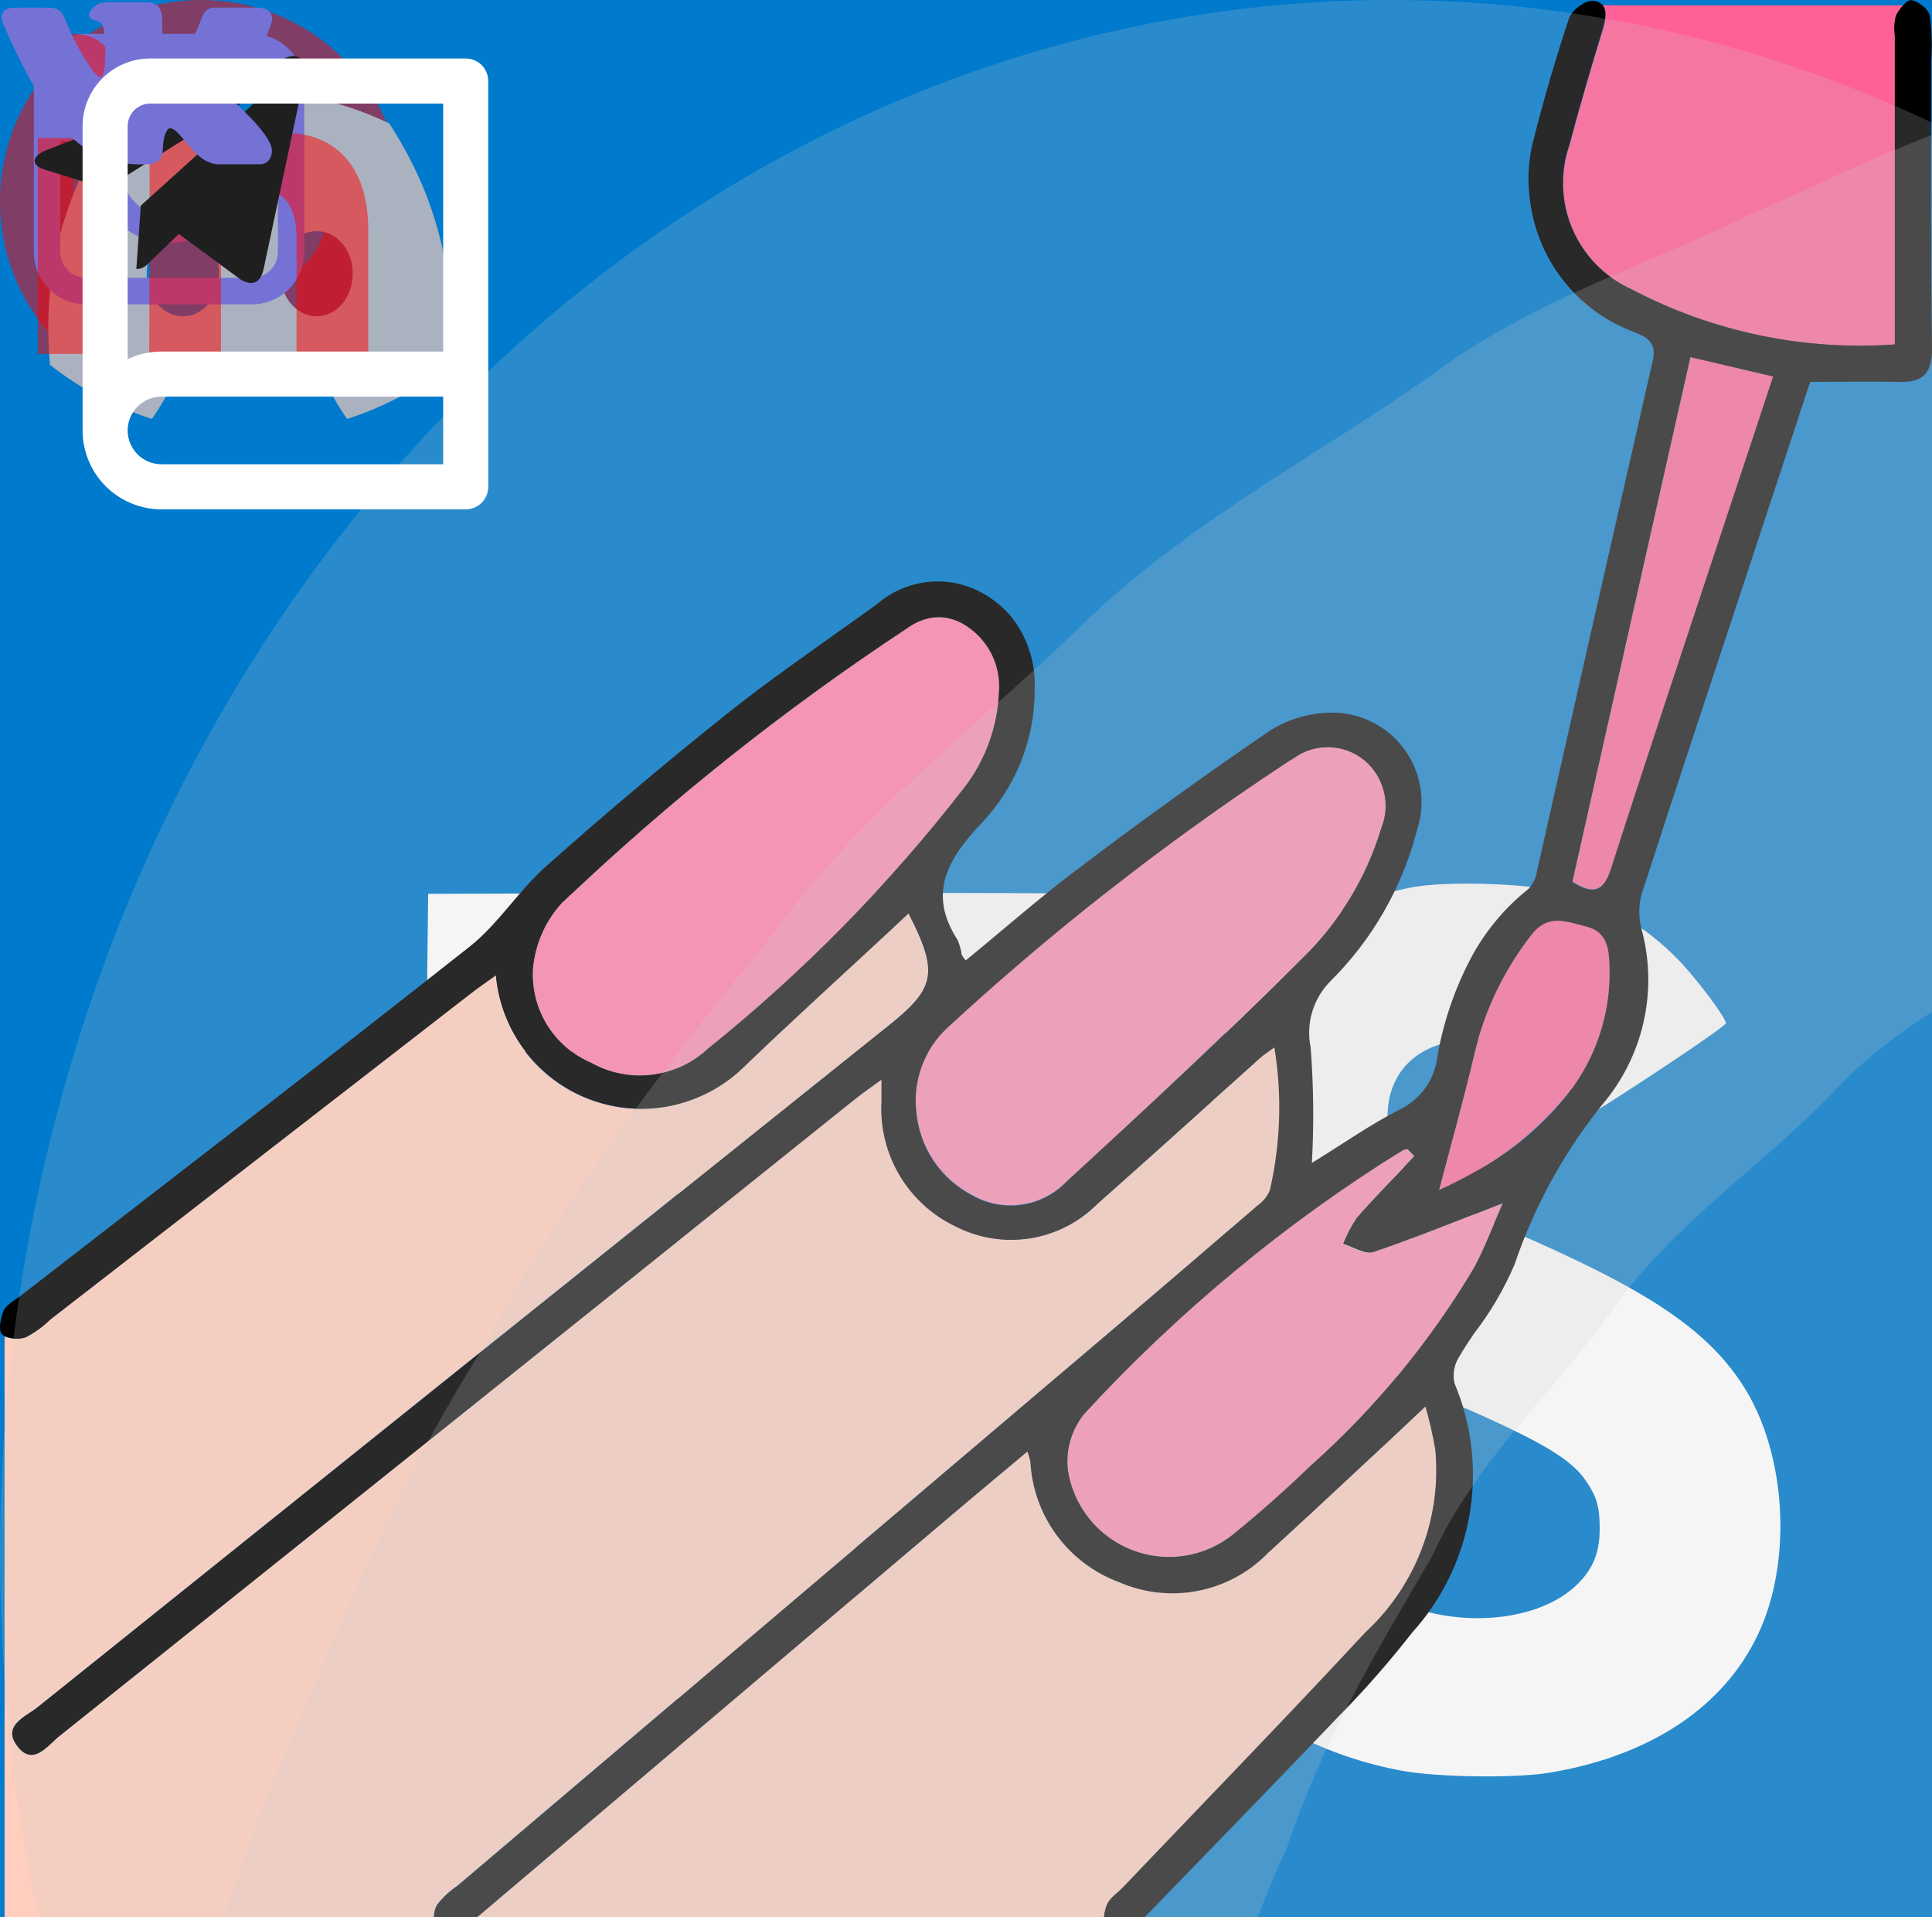
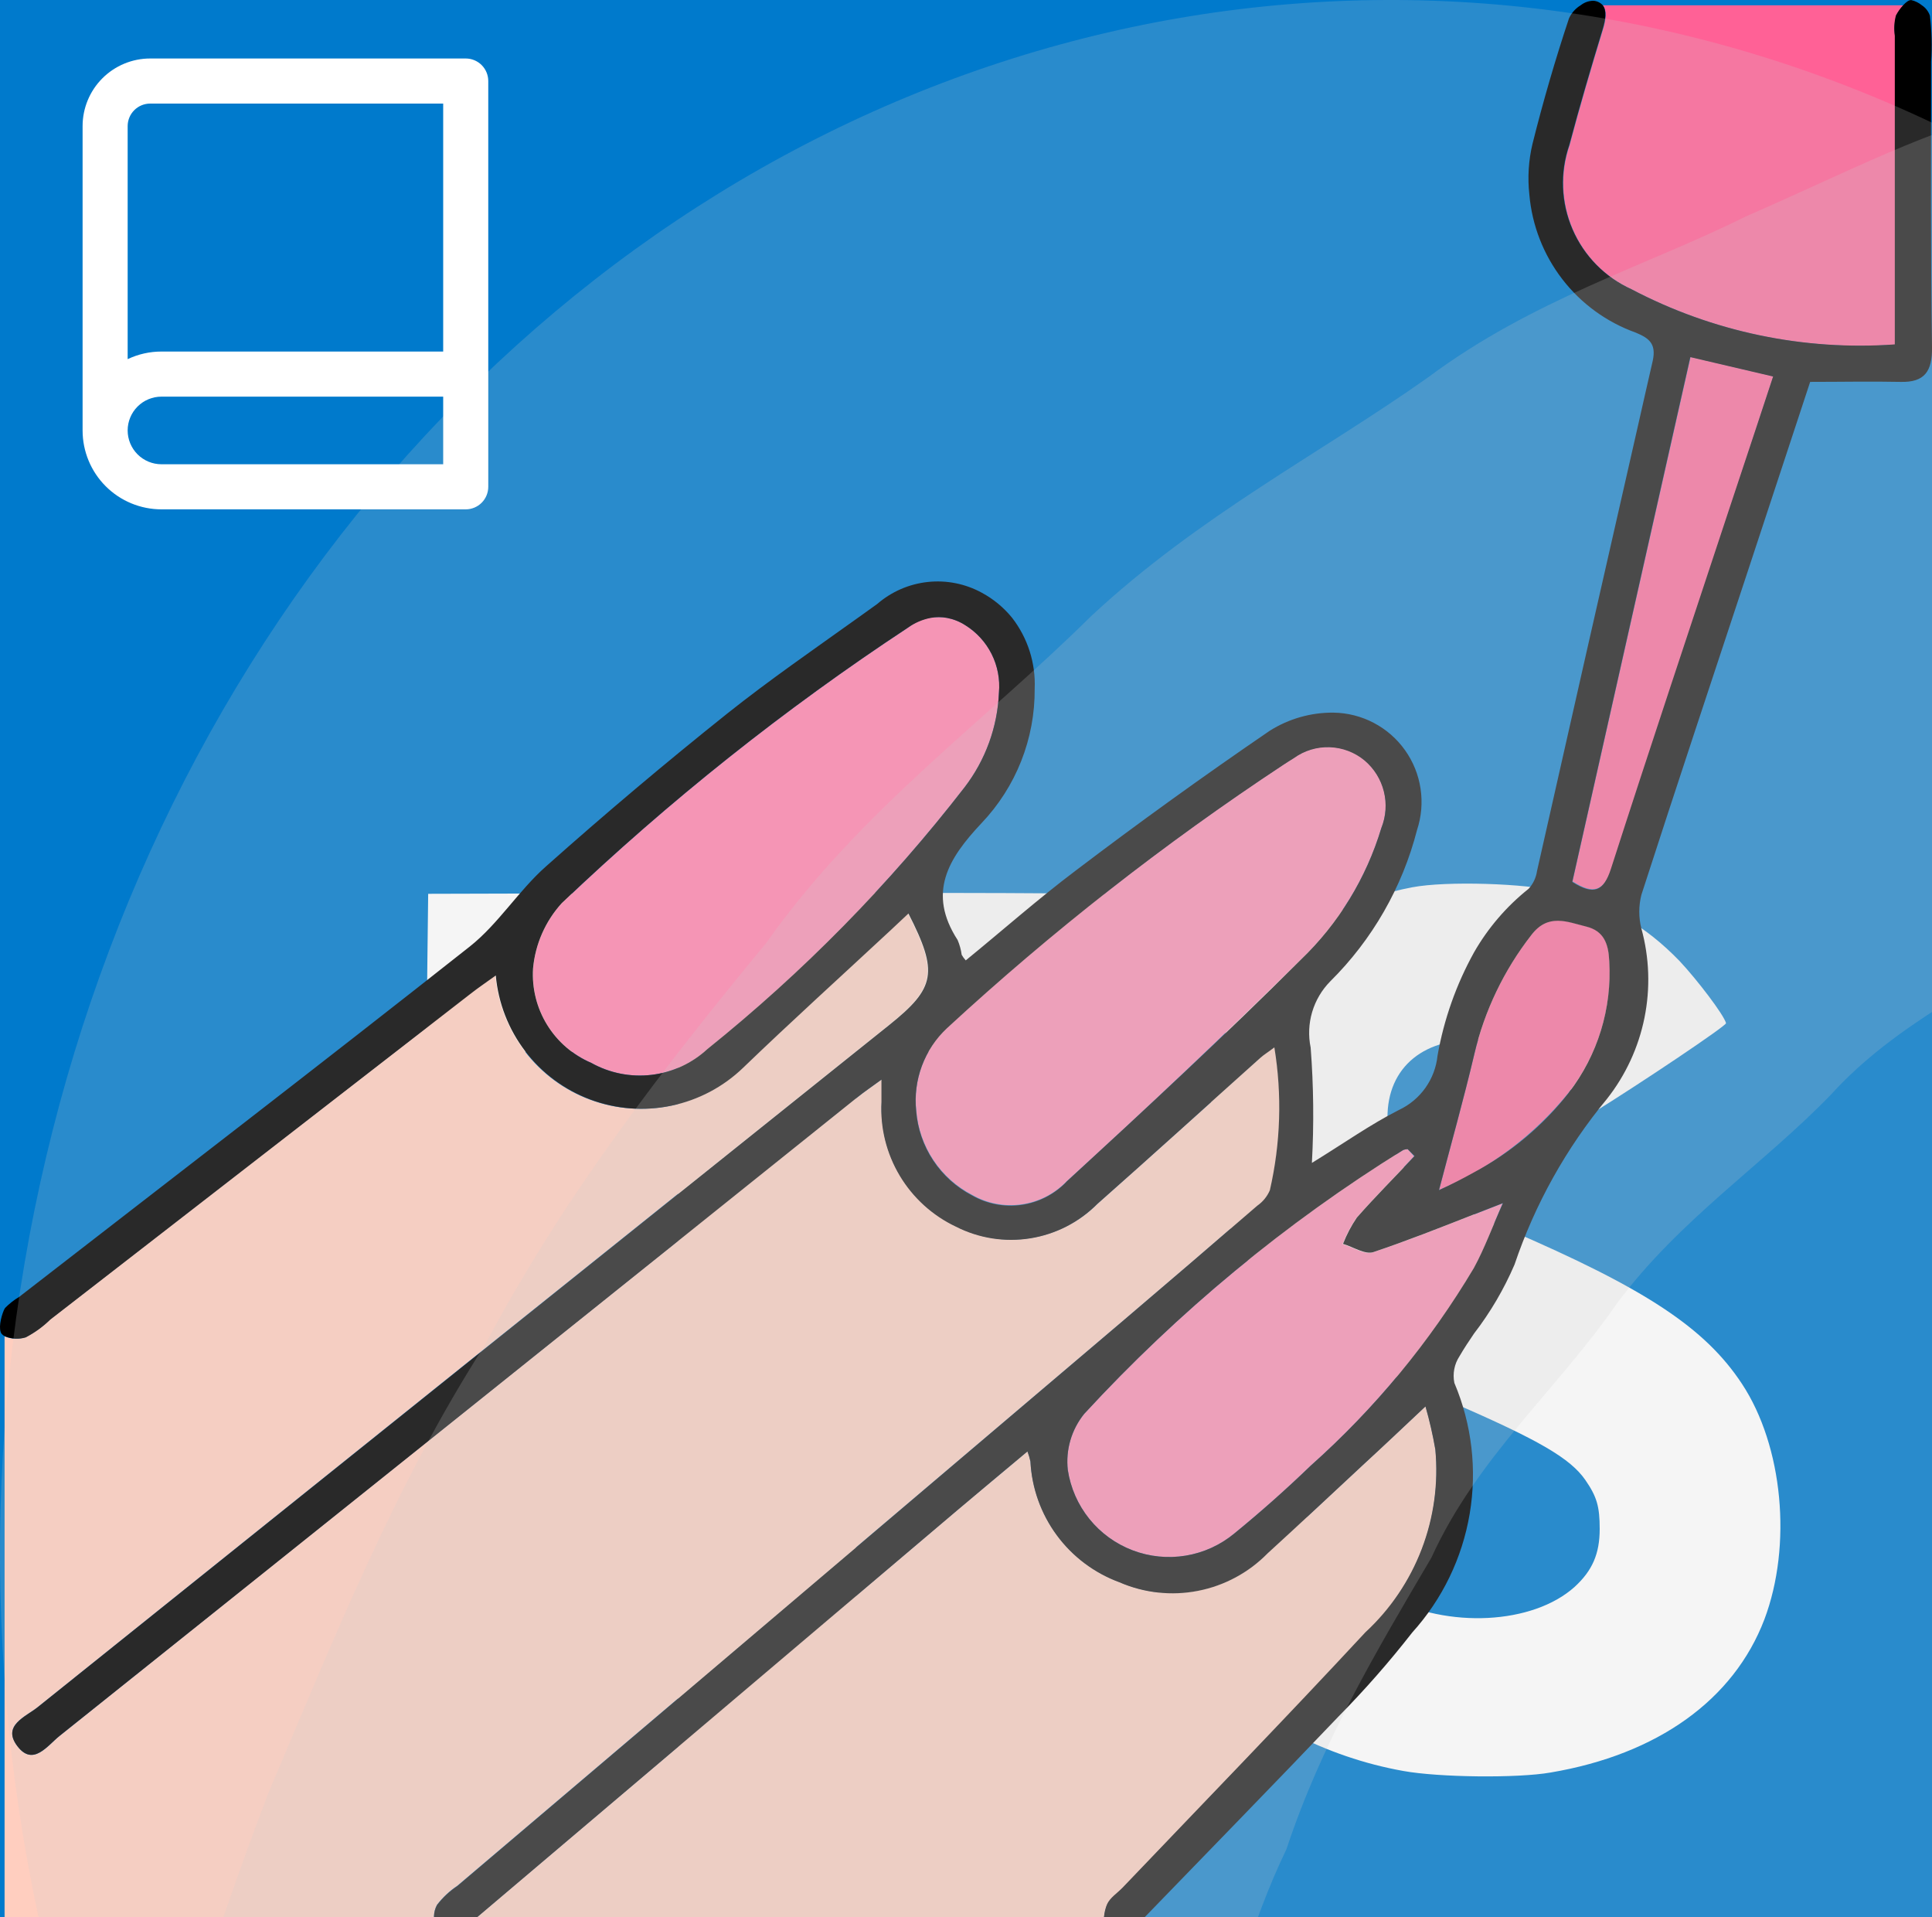
<svg xmlns="http://www.w3.org/2000/svg" width="120" height="119" viewBox="0 0 120 119" fill="none">
  <g id="css">
    <path d="M22.133 101.154L13.71 7.438H106.29L97.856 101.139L59.944 111.562L22.133 101.154Z" fill="#1572B6" />
    <path d="M60 103.597L90.638 95.174L97.845 15.102H60V103.597Z" fill="#33A9DC" />
    <path d="M60 49.054H75.338L76.395 37.284H60V25.79H89.062L88.785 28.872L85.939 60.549H60V49.054Z" fill="white" />
    <path d="M60.071 78.904L60.019 78.919L47.111 75.461L46.286 66.294H34.65L36.274 84.341L60.015 90.879L60.071 90.864V78.904Z" fill="#EBEBEB" />
    <path d="M74.351 60.062L72.956 75.453L60.03 78.912V90.871L83.79 84.341L83.966 82.4L85.98 60.062H74.351Z" fill="white" />
    <path d="M60.041 25.79V37.284H32.044L31.811 34.7L31.282 28.872L31.005 25.79H60.041ZM60 49.054V60.549H47.254L47.021 57.964L46.496 52.137L46.219 49.054H60Z" fill="#EBEBEB" />
  </g>
  <g id="git">
    <g clip-path="url(#clip0_2_5868)">
      <path d="M103.02 47.822L57.176 1.98C54.537 -0.66 50.255 -0.66 47.613 1.98L38.094 11.5L50.17 23.576C52.976 22.628 56.194 23.264 58.431 25.501C60.679 27.753 61.311 30.998 60.339 33.813L71.978 45.452C74.793 44.482 78.042 45.109 80.291 47.362C83.434 50.504 83.434 55.596 80.291 58.74C77.147 61.884 72.055 61.884 68.909 58.74C66.545 56.373 65.961 52.901 67.158 49.989L56.305 39.135L56.303 67.697C57.09 68.086 57.809 68.6 58.431 69.219C61.574 72.361 61.574 77.453 58.431 80.6C55.287 83.742 50.193 83.742 47.053 80.6C43.91 77.453 43.91 72.361 47.053 69.219C47.807 68.466 48.702 67.869 49.687 67.463V38.635C48.7 38.232 47.805 37.635 47.053 36.879C44.672 34.501 44.1 31.007 45.32 28.083L33.415 16.177L1.981 47.61C-0.66 50.252 -0.66 54.535 1.981 57.175L47.826 103.018C50.465 105.658 54.746 105.658 57.389 103.018L103.019 57.388C105.66 54.747 105.66 50.462 103.019 47.822" fill="#DE4C36" />
    </g>
    <defs>
      <clipPath id="clip0_2_5868">
        <rect width="105" height="105" fill="white" />
      </clipPath>
    </defs>
  </g>
  <g id="html">
    <path d="M22.133 102.004L13.706 7.5H106.294L97.856 101.989L59.944 112.5L22.133 102.004Z" fill="#E44F26" />
    <path d="M60 104.468L90.638 95.974L97.845 15.229H60V104.468Z" fill="#F1662A" />
    <path d="M60 50.276H44.663L43.605 38.407H60V26.816H30.938L31.215 29.929L34.061 61.867H60V50.276ZM60 80.377L59.947 80.392L47.04 76.909L46.215 67.665H34.579L36.203 85.86L59.947 92.453L60 92.438V80.377Z" fill="#EBEBEB" />
    <path d="M59.959 50.276V61.867H74.231L72.889 76.901L59.959 80.389V92.449L83.722 85.86L83.895 83.903L86.618 53.389L86.903 50.276H59.959ZM59.959 26.816V38.407H87.956L88.189 35.805L88.718 29.929L88.995 26.816H59.959Z" fill="white" />
  </g>
  <g id="js">
    <path d="M7.5 7.5H112.5V112.5H7.5V7.5Z" fill="#F5DE19" />
    <path d="M78.034 89.531C78.928 91.349 80.318 92.876 82.043 93.938C83.768 94.999 85.758 95.552 87.784 95.531C91.871 95.531 94.485 93.487 94.485 90.656C94.485 87.281 91.8 86.074 87.3 84.105L84.832 83.047C77.707 80.014 72.983 76.215 72.983 68.183C72.983 60.784 78.608 55.148 87.431 55.148C90.288 54.941 93.142 55.581 95.637 56.986C98.132 58.391 100.159 60.499 101.464 63.049L93.75 67.98C93.248 66.716 92.373 65.635 91.242 64.879C90.111 64.124 88.776 63.73 87.416 63.75C86.823 63.691 86.224 63.755 85.657 63.94C85.09 64.125 84.567 64.427 84.123 64.824C83.679 65.222 83.323 65.709 83.077 66.252C82.831 66.795 82.701 67.384 82.695 67.98C82.695 70.939 84.529 72.139 88.763 73.98L91.23 75.037C99.615 78.634 104.355 82.297 104.355 90.536C104.355 99.42 97.376 104.287 88.005 104.287C84.354 104.52 80.713 103.691 77.522 101.901C74.332 100.11 71.727 97.434 70.024 94.196L78.034 89.531ZM43.178 90.386C44.726 93.135 46.136 95.46 49.526 95.46C52.766 95.46 54.814 94.192 54.814 89.261V55.71H64.68V89.392C64.68 99.608 58.68 104.257 49.946 104.257C46.859 104.426 43.793 103.657 41.151 102.051C38.51 100.444 36.416 98.076 35.145 95.257L43.178 90.386Z" fill="black" />
  </g>
  <g id="react">
    <g clip-path="url(#clip0_2_5870)">
      <path d="M92.906 32.703C91.703 32.289 90.49 31.905 89.269 31.552C89.474 30.711 89.663 29.879 89.831 29.062C92.584 15.648 90.784 4.842 84.636 1.284C78.742 -2.127 69.102 1.43 59.366 9.933C58.406 10.773 57.468 11.637 56.552 12.524C55.939 11.934 55.315 11.356 54.68 10.789C44.477 1.696 34.249 -2.136 28.108 1.432C22.219 4.854 20.475 15.013 22.954 27.725C23.2 28.985 23.479 30.237 23.789 31.482C22.341 31.895 20.944 32.334 19.607 32.802C7.644 36.988 0.005 43.548 0.005 50.353C0.005 57.381 8.206 64.43 20.666 68.704C21.676 69.049 22.695 69.369 23.721 69.663C23.388 71.004 23.092 72.354 22.834 73.711C20.471 86.204 22.316 96.122 28.189 99.522C34.255 103.033 44.437 99.425 54.351 90.727C55.154 90.02 55.941 89.293 56.708 88.546C57.7 89.507 58.719 90.439 59.763 91.343C69.366 99.636 78.85 102.985 84.718 99.576C90.778 96.055 92.748 85.4 90.191 72.436C89.989 71.42 89.763 70.409 89.513 69.405C90.228 69.192 90.93 68.973 91.614 68.746C104.567 64.439 112.995 57.475 112.995 50.353C112.995 43.523 105.109 36.919 92.906 32.703ZM90.096 64.147C89.478 64.353 88.844 64.551 88.198 64.743C86.768 60.2 84.839 55.368 82.477 50.376C84.731 45.504 86.586 40.734 87.976 36.22C89.132 36.556 90.253 36.91 91.335 37.283C101.791 40.896 108.169 46.237 108.169 50.353C108.169 54.737 101.281 60.428 90.096 64.147ZM85.456 73.376C86.587 79.109 86.748 84.292 85.999 88.344C85.326 91.984 83.973 94.412 82.299 95.384C78.739 97.453 71.124 94.764 62.911 87.671C61.94 86.831 60.993 85.963 60.07 85.07C63.254 81.576 66.436 77.513 69.541 73.001C75.004 72.514 80.164 71.719 84.844 70.633C85.069 71.543 85.273 72.457 85.456 73.376ZM38.526 95.026C35.047 96.259 32.276 96.295 30.601 95.325C27.037 93.263 25.555 85.298 27.576 74.615C27.817 73.353 28.092 72.097 28.401 70.85C33.029 71.878 38.152 72.617 43.627 73.062C46.754 77.478 50.028 81.536 53.327 85.089C52.626 85.77 51.908 86.434 51.175 87.079C46.79 90.925 42.397 93.654 38.526 95.026ZM22.228 64.12C16.718 62.23 12.168 59.774 9.049 57.093C6.247 54.685 4.832 52.293 4.832 50.353C4.832 46.224 10.966 40.956 21.196 37.377C22.438 36.943 23.737 36.533 25.086 36.148C26.5 40.764 28.354 45.59 30.593 50.471C28.325 55.423 26.444 60.327 25.016 64.997C24.08 64.728 23.15 64.436 22.228 64.12ZM27.691 26.795C25.568 15.903 26.978 7.687 30.527 5.625C34.307 3.429 42.665 6.56 51.475 14.412C52.05 14.925 52.615 15.448 53.171 15.982C49.888 19.52 46.644 23.548 43.545 27.937C38.231 28.431 33.145 29.225 28.468 30.289C28.18 29.131 27.921 27.966 27.691 26.795V26.795ZM76.43 38.874C75.326 36.959 74.18 35.068 72.994 33.203C76.599 33.66 80.053 34.267 83.297 35.01C82.323 38.143 81.109 41.418 79.681 44.775C78.636 42.787 77.553 40.819 76.43 38.874ZM56.554 19.444C58.781 21.865 61.01 24.568 63.204 27.5C58.755 27.29 54.298 27.289 49.849 27.498C52.044 24.592 54.293 21.893 56.554 19.444ZM36.551 38.907C35.443 40.837 34.379 42.792 33.361 44.771C31.956 41.425 30.753 38.136 29.771 34.958C32.995 34.235 36.433 33.643 40.015 33.194C38.816 35.071 37.661 36.975 36.551 38.907V38.907ZM40.118 67.857C36.417 67.442 32.927 66.881 29.704 66.177C30.702 62.943 31.931 59.583 33.367 56.165C34.389 58.146 35.457 60.103 36.57 62.033C37.715 64.018 38.901 65.962 40.118 67.857ZM56.688 81.603C54.4 79.126 52.118 76.385 49.889 73.437C52.053 73.522 54.258 73.566 56.5 73.566C58.803 73.566 61.08 73.514 63.321 73.414C61.12 76.415 58.899 79.159 56.688 81.603ZM79.726 55.991C81.237 59.446 82.51 62.788 83.52 65.967C80.244 66.717 76.707 67.321 72.98 67.77C74.175 65.87 75.331 63.946 76.449 62C77.586 60.022 78.678 58.018 79.726 55.991ZM72.268 59.579C70.556 62.563 68.749 65.491 66.847 68.357C63.404 68.602 59.953 68.724 56.5 68.722C52.984 68.722 49.563 68.612 46.27 68.397C44.319 65.538 42.477 62.605 40.747 59.606H40.748C39.026 56.623 37.418 53.575 35.926 50.469C37.414 47.362 39.017 44.312 40.733 41.327L40.733 41.327C42.448 38.341 44.275 35.421 46.211 32.573C49.572 32.318 53.017 32.185 56.5 32.185H56.5C59.998 32.185 63.449 32.32 66.808 32.577C68.724 35.419 70.54 38.33 72.252 41.301C73.974 44.28 75.598 47.315 77.123 50.4C75.614 53.517 73.994 56.578 72.268 59.579ZM82.225 5.481C86.009 7.671 87.48 16.503 85.103 28.084C84.951 28.823 84.781 29.576 84.596 30.339C79.907 29.253 74.817 28.445 69.487 27.943C66.383 23.506 63.166 19.472 59.936 15.979C60.782 15.161 61.649 14.363 62.535 13.587C70.877 6.301 78.673 3.425 82.225 5.481ZM56.5 40.226C62.072 40.226 66.59 44.76 66.59 50.353C66.59 55.946 62.072 60.48 56.5 60.48C50.928 60.48 46.41 55.946 46.41 50.353C46.41 44.76 50.928 40.226 56.5 40.226Z" fill="#00D8FF" />
    </g>
    <defs>
      <clipPath id="clip0_2_5870">
        <rect width="113" height="101" fill="white" />
      </clipPath>
    </defs>
  </g>
  <g id="redux">
    <path d="M72.697 69.563C76.569 69.162 79.506 65.824 79.373 61.818C79.239 57.813 75.901 54.609 71.896 54.609H71.629C67.49 54.742 64.286 58.214 64.419 62.352C64.553 64.355 65.354 66.091 66.555 67.293C62.016 76.239 55.073 82.781 44.659 88.255C37.583 91.993 30.24 93.329 22.897 92.394C16.889 91.593 12.216 88.923 9.278 84.516C5.006 77.974 4.606 70.897 8.211 63.821C10.748 58.748 14.752 55.009 17.289 53.14C16.755 51.404 15.954 48.467 15.554 46.331C-3.806 60.35 -1.803 79.309 4.072 88.255C8.477 94.931 17.423 99.07 27.303 99.07C29.973 99.07 32.643 98.803 35.313 98.136C52.403 94.797 65.354 84.65 72.697 69.563ZM96.195 53.007C86.048 41.123 71.095 34.581 54.005 34.581H51.869C50.668 32.178 48.131 30.575 45.327 30.575H45.06C40.921 30.709 37.717 34.18 37.85 38.32C37.984 42.325 41.322 45.529 45.327 45.529H45.594C48.531 45.396 51.068 43.527 52.136 40.99H54.539C64.686 40.99 74.299 43.927 82.978 49.668C89.653 54.075 94.46 59.816 97.13 66.759C99.4 72.366 99.266 77.841 96.863 82.514C93.125 89.59 86.85 93.462 78.572 93.462C73.231 93.462 68.158 91.86 65.487 90.658C64.019 91.993 61.348 94.129 59.479 95.465C65.221 98.135 71.095 99.604 76.703 99.604C89.52 99.604 98.999 92.528 102.604 85.451C106.476 77.707 106.209 64.355 96.195 53.007ZM28.371 71.832C28.505 75.838 31.842 79.042 35.847 79.042H36.115C40.254 78.909 43.458 75.437 43.324 71.298C43.191 67.292 39.853 64.088 35.847 64.088H35.581C35.313 64.088 34.913 64.088 34.646 64.221C29.172 55.142 26.902 45.262 27.704 34.581C28.237 26.57 30.908 19.627 35.581 13.885C39.453 8.945 46.929 6.542 52.003 6.409C66.155 6.141 72.163 23.766 72.564 30.842C74.299 31.243 77.237 32.178 79.239 32.845C77.637 11.216 64.286 0 51.469 0C39.452 0 28.371 8.679 23.965 21.496C17.823 38.587 21.829 55.009 29.305 67.96C28.638 68.895 28.237 70.364 28.371 71.832V71.832Z" fill="#764ABC" />
  </g>
  <g id="typescript">
    <path d="M0 60V120H60H120V60V0H60H0V60Z" fill="#007ACC" />
    <path d="M26.537 60.398L26.499 65.312H34.309H42.118L42.118 87.503V109.693H47.642H53.166V87.503L53.166 65.312H60.975H68.785V60.493C68.785 57.826 68.728 55.598 68.652 55.541C68.595 55.465 59.09 55.426 47.566 55.446L26.595 55.503L26.537 60.398Z" fill="white" />
    <path d="M96.826 55.364C99.874 56.126 102.198 57.478 104.331 59.687C105.436 60.868 107.074 63.021 107.207 63.535C107.245 63.687 102.026 67.192 98.864 69.154C98.75 69.23 98.293 68.735 97.779 67.973C96.236 65.725 94.617 64.754 92.141 64.583C88.502 64.335 86.16 66.24 86.179 69.421C86.179 70.354 86.312 70.906 86.693 71.668C87.493 73.326 88.979 74.316 93.645 76.335C102.236 80.03 105.912 82.468 108.198 85.935C110.75 89.802 111.322 95.973 109.588 100.564C107.683 105.554 102.96 108.945 96.312 110.068C94.255 110.43 89.379 110.373 87.169 109.973C82.35 109.116 77.779 106.735 74.96 103.611C73.855 102.392 71.703 99.211 71.836 98.983C71.893 98.906 72.388 98.602 72.941 98.278C73.474 97.973 75.493 96.811 77.398 95.707L80.845 93.707L81.569 94.773C82.579 96.316 84.788 98.43 86.122 99.135C89.95 101.154 95.207 100.868 97.798 98.545C98.903 97.535 99.36 96.487 99.36 94.945C99.36 93.554 99.188 92.945 98.464 91.897C97.531 90.564 95.626 89.44 90.217 87.097C84.026 84.43 81.36 82.773 78.922 80.145C77.512 78.621 76.179 76.183 75.626 74.145C75.169 72.449 75.055 68.202 75.417 66.487C76.693 60.507 81.207 56.335 87.722 55.097C89.836 54.697 94.75 54.849 96.826 55.364Z" fill="white" />
  </g>
  <g id="styled-comp">
    <g clip-path="url(#clip0_1_3263)">
      <path d="M68.767 118.279C68.947 117.872 69.401 117.589 69.731 117.246C74.766 111.967 79.844 106.735 84.811 101.391C86.365 99.956 87.566 98.18 88.32 96.204C89.074 94.227 89.36 92.103 89.156 89.997C89 89.095 88.796 88.203 88.543 87.323C87.189 88.608 85.929 89.778 84.661 90.957C82.69 92.791 80.727 94.633 78.739 96.446C77.566 97.641 76.059 98.453 74.415 98.774C72.772 99.094 71.07 98.909 69.534 98.242C67.98 97.671 66.627 96.655 65.644 95.322C64.661 93.989 64.092 92.397 64.006 90.743C63.96 90.53 63.899 90.321 63.822 90.117C62.309 91.402 60.861 92.585 59.425 93.802L29.587 119.085C29.382 119.261 29.159 119.479 28.966 119.65H68.746L68.686 119.612C68.472 119.462 68.583 118.673 68.767 118.279Z" fill="#FFCEBF" />
      <path d="M27.144 118.279C27.497 117.818 27.924 117.418 28.408 117.096L69.7 82.064C72.517 79.673 75.321 77.269 78.112 74.852C78.457 74.612 78.727 74.279 78.892 73.892C79.559 70.983 79.654 67.972 79.17 65.026C78.742 65.326 78.51 65.455 78.313 65.665C74.932 68.69 71.568 71.741 68.17 74.749C67.044 75.882 65.588 76.629 64.012 76.882C62.435 77.136 60.818 76.883 59.394 76.159C57.941 75.473 56.726 74.371 55.901 72.992C55.077 71.613 54.682 70.02 54.766 68.416V67.028C54.145 67.482 53.691 67.786 53.266 68.129C36.74 81.362 20.216 94.584 3.695 107.797C2.949 108.393 2.058 109.721 1.081 108.431C0.104 107.141 1.591 106.61 2.341 106.01C19.953 91.877 37.574 77.758 55.203 63.651C58.074 61.35 58.263 60.385 56.394 56.73L55.28 57.776C52.225 60.617 49.135 63.419 46.127 66.308C44.893 67.498 43.348 68.315 41.669 68.664C39.991 69.013 38.248 68.881 36.641 68.282C35.035 67.683 33.631 66.641 32.591 65.278C31.551 63.915 30.918 62.286 30.765 60.578C30.195 61.007 29.702 61.32 29.235 61.684L3.095 81.944C2.644 82.386 2.13 82.759 1.569 83.05C1.146 83.178 0.692 83.155 0.284 82.986V119.671H27.092C26.992 119.451 26.945 119.21 26.954 118.969C26.963 118.727 27.028 118.491 27.144 118.279Z" fill="#FFCEBF" />
      <path d="M99.565 1.821C98.837 4.208 98.13 6.599 97.491 9.012C96.902 10.716 96.97 12.58 97.684 14.237C98.397 15.894 99.704 17.225 101.348 17.968C106.376 20.611 112.043 21.798 117.709 21.396V2.228C117.646 1.808 117.669 1.379 117.777 0.968C117.897 0.736 118.049 0.521 118.227 0.33H99.548C99.835 0.664 99.737 1.251 99.565 1.821Z" fill="#FF6196" />
      <path d="M62.051 42.998C61.962 45.137 61.214 47.197 59.908 48.894C55.242 54.918 49.883 60.372 43.942 65.144C42.984 66.03 41.769 66.591 40.473 66.745C39.177 66.899 37.865 66.638 36.725 66.001C35.592 65.516 34.636 64.692 33.989 63.643C33.342 62.593 33.036 61.369 33.113 60.138C33.25 58.627 33.878 57.202 34.9 56.08C41.544 49.745 48.742 44.019 56.407 38.969C56.91 38.576 57.523 38.35 58.16 38.324C58.798 38.298 59.427 38.472 59.96 38.824C60.66 39.258 61.226 39.879 61.595 40.615C61.964 41.352 62.122 42.177 62.051 42.998Z" fill="#FF87AF" />
      <path d="M56.913 68.97C56.813 68.023 56.935 67.065 57.268 66.173C57.601 65.281 58.137 64.478 58.833 63.828C65.337 57.828 72.316 52.364 79.701 47.488C79.924 47.347 80.13 47.205 80.374 47.06C81.019 46.594 81.801 46.356 82.596 46.383C83.391 46.41 84.155 46.701 84.766 47.21C85.359 47.711 85.777 48.386 85.963 49.14C86.15 49.893 86.094 50.685 85.804 51.405C84.869 54.517 83.145 57.334 80.798 59.581C76.033 64.276 71.175 68.876 66.229 73.379C65.484 74.146 64.505 74.642 63.447 74.791C62.389 74.94 61.311 74.733 60.384 74.202C59.409 73.696 58.579 72.95 57.972 72.035C57.365 71.119 57 70.065 56.913 68.97Z" fill="#FF87AF" />
      <path d="M87.834 71.802C86.635 73.087 85.4 74.313 84.248 75.628C83.901 76.137 83.614 76.683 83.391 77.257C84.025 77.445 84.766 77.942 85.28 77.766C87.899 76.888 90.453 75.834 93.328 74.724C92.702 76.164 92.231 77.492 91.567 78.709C88.831 83.308 85.404 87.459 81.407 91.016C79.887 92.482 78.308 93.883 76.671 95.22C75.805 95.939 74.762 96.416 73.651 96.6C72.54 96.784 71.399 96.67 70.347 96.269C69.294 95.868 68.367 95.195 67.659 94.318C66.953 93.441 66.491 92.392 66.323 91.278C66.254 90.659 66.309 90.032 66.484 89.434C66.659 88.836 66.951 88.278 67.343 87.794C73.174 81.461 79.838 75.95 87.153 71.412C87.242 71.377 87.336 71.358 87.432 71.356L87.834 71.802Z" fill="#FF87AF" />
      <path d="M97.672 54.733L105.004 22.166L110.147 23.37L107.494 31.43C105.017 38.93 102.51 46.429 100.093 53.936C99.622 55.325 99.005 55.582 97.672 54.733Z" fill="#FF6196" />
      <path d="M89.386 73.888C90.162 70.927 90.933 68.189 91.584 65.421C92.219 62.736 93.426 60.221 95.124 58.046C96.165 56.679 97.335 57.223 98.531 57.519C99.636 57.789 99.915 58.599 99.962 59.662C100.136 62.6 99.241 65.503 97.442 67.834C95.3 70.489 92.532 72.57 89.386 73.888Z" fill="#FF6196" />
      <path d="M119.944 3.839C120.008 2.885 119.983 1.927 119.871 0.977C119.783 0.712 119.607 0.484 119.374 0.33C119.184 0.175 118.961 0.065 118.723 0.008C118.585 -0.017 118.393 0.124 118.208 0.325C118.03 0.517 117.878 0.732 117.758 0.964C117.65 1.375 117.627 1.804 117.69 2.224V21.387C112.023 21.79 106.357 20.602 101.329 17.959C99.685 17.216 98.378 15.886 97.665 14.229C96.951 12.572 96.882 10.708 97.472 9.003C98.111 6.59 98.818 4.199 99.546 1.812C99.718 1.243 99.816 0.655 99.546 0.321C99.396 0.158 99.189 0.06 98.968 0.047C98.685 0.05 98.41 0.146 98.188 0.321C97.867 0.513 97.612 0.797 97.455 1.135C96.598 3.707 95.844 6.303 95.188 8.926C94.941 9.959 94.874 11.028 94.991 12.084C95.157 13.995 95.868 15.819 97.039 17.338C98.21 18.857 99.793 20.008 101.599 20.654C102.409 20.993 102.884 21.327 102.657 22.394C102.344 23.748 102.04 25.103 101.732 26.461C99.632 35.666 97.544 44.874 95.467 54.088C95.408 54.498 95.228 54.882 94.948 55.189C93.579 56.277 92.429 57.615 91.559 59.131C90.449 61.133 89.682 63.305 89.287 65.559C89.212 66.278 88.952 66.966 88.533 67.555C88.114 68.144 87.55 68.615 86.896 68.923C85.109 69.827 83.468 70.997 81.484 72.214C81.616 69.828 81.591 67.436 81.407 65.053C81.256 64.321 81.288 63.562 81.5 62.844C81.713 62.127 82.099 61.472 82.624 60.94C85.237 58.351 87.1 55.102 88.015 51.538C88.288 50.712 88.363 49.833 88.233 48.973C88.104 48.113 87.774 47.295 87.27 46.586C86.766 45.876 86.102 45.296 85.332 44.891C84.563 44.485 83.708 44.267 82.838 44.253C81.43 44.237 80.047 44.63 78.857 45.384C74.768 48.177 70.75 51.072 66.807 54.066C64.463 55.832 62.256 57.786 59.985 59.637C59.887 59.532 59.803 59.415 59.732 59.29C59.689 58.974 59.604 58.666 59.48 58.373C57.581 55.442 58.897 53.312 60.958 51.122C63.105 48.871 64.292 45.873 64.266 42.762C64.333 41.177 63.836 39.619 62.865 38.365C62.347 37.729 61.71 37.2 60.988 36.81C59.963 36.249 58.791 36.014 57.629 36.139C56.467 36.263 55.371 36.739 54.487 37.504L53.292 38.361C50.562 40.315 47.798 42.218 45.171 44.309C41.336 47.37 37.584 50.534 33.918 53.796C32.204 55.309 30.953 57.374 29.175 58.78C19.901 66.103 10.53 73.294 1.192 80.532C0.871 80.723 0.576 80.955 0.314 81.222C0.287 81.261 0.264 81.302 0.245 81.346C0.048 81.804 -0.119 82.563 0.112 82.841C0.169 82.902 0.238 82.95 0.314 82.983C0.722 83.152 1.176 83.175 1.599 83.047C2.16 82.756 2.674 82.384 3.125 81.942L29.265 61.681C29.732 61.317 30.224 60.987 30.794 60.575C30.948 62.283 31.581 63.913 32.621 65.276C33.66 66.639 35.065 67.68 36.671 68.279C38.277 68.878 40.02 69.011 41.699 68.661C43.377 68.312 44.923 67.495 46.157 66.305C49.157 63.417 52.255 60.614 55.31 57.773L56.424 56.727C58.293 60.383 58.104 61.347 55.233 63.648C37.589 77.766 19.959 91.888 2.341 106.012C1.591 106.611 0.108 107.156 1.081 108.433C2.054 109.71 2.949 108.394 3.695 107.798C20.224 94.597 36.742 81.379 53.249 68.143C53.677 67.8 54.127 67.496 54.749 67.042V68.43C54.665 70.034 55.06 71.627 55.884 73.006C56.708 74.385 57.924 75.488 59.377 76.174C60.801 76.897 62.417 77.15 63.994 76.897C65.571 76.644 67.027 75.897 68.153 74.764C71.551 71.764 74.915 68.704 78.296 65.679C78.51 65.486 78.759 65.341 79.153 65.041C79.637 67.986 79.542 70.998 78.874 73.907C78.71 74.294 78.439 74.626 78.094 74.867C75.3 77.281 72.497 79.685 69.683 82.079L28.407 117.115C27.924 117.437 27.497 117.836 27.143 118.297C27.03 118.507 26.967 118.741 26.958 118.979C26.949 119.217 26.995 119.455 27.092 119.673C27.286 119.818 27.509 119.917 27.747 119.964C27.984 120.011 28.229 120.004 28.463 119.943C28.648 119.889 28.818 119.794 28.96 119.664C29.175 119.493 29.389 119.274 29.582 119.099L59.42 93.816C60.855 92.599 62.303 91.399 63.816 90.131C63.893 90.334 63.954 90.543 64.001 90.756C64.086 92.41 64.656 94.003 65.638 95.336C66.621 96.669 67.974 97.684 69.528 98.255C71.064 98.922 72.766 99.108 74.41 98.787C76.053 98.467 77.561 97.655 78.733 96.46C80.721 94.647 82.684 92.805 84.655 90.971C85.941 89.792 87.183 88.609 88.538 87.337C88.79 88.216 88.994 89.109 89.15 90.011C89.347 92.109 89.058 94.225 88.304 96.194C87.551 98.163 86.353 99.931 84.805 101.362C79.839 106.71 74.761 111.942 69.725 117.217C69.395 117.56 68.941 117.843 68.761 118.25C68.581 118.657 68.466 119.454 68.68 119.626L68.74 119.664C69.189 119.883 69.695 119.959 70.188 119.883C70.327 119.854 70.45 119.777 70.535 119.664C70.655 119.54 70.771 119.386 70.887 119.27C74.966 115.053 79.067 110.858 83.117 106.611C84.751 104.955 86.288 103.205 87.719 101.371C89.585 99.305 90.822 96.749 91.285 94.004C91.749 91.259 91.418 88.439 90.333 85.875C90.216 85.304 90.33 84.709 90.65 84.221C90.929 83.741 91.237 83.274 91.554 82.811C92.569 81.494 93.414 80.054 94.07 78.526C95.337 74.776 97.282 71.29 99.808 68.242C100.969 66.769 101.768 65.045 102.14 63.207C102.512 61.369 102.447 59.47 101.95 57.662C101.775 56.974 101.775 56.254 101.95 55.566C104.119 48.851 106.351 42.158 108.562 35.46L111.519 26.487L112.432 23.714C114.377 23.714 116.211 23.676 118.037 23.714C119.554 23.757 120.017 23.046 120 21.572C119.91 15.658 119.944 9.749 119.944 3.839ZM43.937 65.144C42.979 66.03 41.765 66.591 40.468 66.745C39.172 66.899 37.86 66.638 36.721 66.001C35.587 65.516 34.631 64.692 33.984 63.643C33.337 62.593 33.031 61.369 33.108 60.138C33.246 58.627 33.873 57.202 34.895 56.08C41.539 49.745 48.737 44.019 56.403 38.969C56.821 38.674 57.297 38.469 57.8 38.37C58.137 38.307 58.483 38.307 58.82 38.37C59.223 38.448 59.609 38.602 59.955 38.824C60.656 39.259 61.222 39.88 61.592 40.617C61.961 41.355 62.118 42.18 62.046 43.002C61.958 45.141 61.209 47.201 59.904 48.898C55.237 54.921 49.878 60.373 43.937 65.144ZM66.22 73.41C65.475 74.176 64.497 74.672 63.438 74.821C62.38 74.97 61.303 74.763 60.375 74.232C59.399 73.725 58.568 72.977 57.961 72.059C57.353 71.142 56.99 70.084 56.904 68.987C56.805 68.04 56.926 67.083 57.259 66.191C57.593 65.298 58.128 64.495 58.824 63.845C65.329 57.845 72.308 52.381 79.693 47.506C79.916 47.364 80.121 47.223 80.366 47.077C81.011 46.611 81.792 46.373 82.588 46.401C83.383 46.428 84.146 46.718 84.758 47.227C85.35 47.728 85.769 48.404 85.955 49.157C86.141 49.91 86.085 50.703 85.795 51.422C84.861 54.534 83.136 57.351 80.79 59.599C76.063 64.321 71.148 68.867 66.229 73.392L66.22 73.41ZM91.55 78.728C88.817 83.319 85.397 87.464 81.407 91.018C79.887 92.483 78.309 93.884 76.672 95.221C75.805 95.941 74.763 96.417 73.651 96.601C72.54 96.786 71.4 96.671 70.347 96.27C69.294 95.869 68.367 95.196 67.66 94.319C66.953 93.442 66.492 92.393 66.323 91.279C66.254 90.66 66.309 90.033 66.484 89.435C66.659 88.837 66.951 88.28 67.343 87.795C73.174 81.463 79.839 75.951 87.153 71.413C87.242 71.378 87.337 71.359 87.432 71.357L87.861 71.786C86.661 73.071 85.427 74.297 84.274 75.612C83.927 76.121 83.64 76.667 83.417 77.241C84.051 77.429 84.792 77.926 85.306 77.751C87.376 77.056 89.412 76.251 91.593 75.394L93.354 74.708C92.694 76.165 92.223 77.493 91.559 78.71L91.55 78.728ZM97.434 67.865C95.835 69.9 93.832 71.581 91.55 72.801C90.844 73.195 90.12 73.564 89.377 73.907C90.14 70.989 90.903 68.285 91.55 65.551L91.576 65.439C92.211 62.755 93.418 60.239 95.115 58.064C96.157 56.697 97.326 57.242 98.522 57.537C99.628 57.807 99.906 58.617 99.953 59.68C100.129 62.616 99.237 65.517 97.442 67.847L97.434 67.865ZM107.461 31.44C104.984 38.94 102.477 46.439 100.06 53.946C99.606 55.356 98.989 55.613 97.656 54.765L104.011 26.512L104.988 22.176L110.131 23.38L109.098 26.512L107.461 31.44Z" fill="black" />
    </g>
    <defs>
      <clipPath id="clip0_1_3263">
        <rect width="120" height="120" fill="white" />
      </clipPath>
    </defs>
  </g>
-   <g id="githubSocial">
-     <path fill-rule="evenodd" clip-rule="evenodd" d="M12.5 0C5.594 0 0 5.594 0 12.5C0 18.031 3.578 22.703 8.547 24.359C9.172 24.469 9.406 24.094 9.406 23.766C9.406 23.469 9.391 22.484 9.391 21.438C6.25 22.016 5.438 20.672 5.188 19.969C5.047 19.609 4.438 18.5 3.906 18.203C3.469 17.969 2.844 17.391 3.891 17.375C4.875 17.359 5.578 18.281 5.812 18.656C6.938 20.547 8.734 20.016 9.453 19.688C9.562 18.875 9.891 18.328 10.25 18.016C7.469 17.703 4.562 16.625 4.562 11.844C4.562 10.484 5.047 9.359 5.844 8.484C5.719 8.172 5.281 6.891 5.969 5.172C5.969 5.172 7.016 4.844 9.406 6.453C10.406 6.172 11.469 6.031 12.531 6.031C13.594 6.031 14.656 6.172 15.656 6.453C18.047 4.828 19.094 5.172 19.094 5.172C19.781 6.891 19.344 8.172 19.219 8.484C20.016 9.359 20.5 10.469 20.5 11.844C20.5 16.641 17.578 17.703 14.797 18.016C15.25 18.406 15.641 19.156 15.641 20.328C15.641 22 15.625 23.344 15.625 23.766C15.625 24.094 15.859 24.484 16.484 24.359C18.966 23.522 21.122 21.927 22.65 19.799C24.177 17.672 24.999 15.119 25 12.5C25 5.594 19.406 0 12.5 0Z" fill="red" fill-opacity="0.5" />
-   </g>
-   <g id="discord">
-     <path d="M24.164 7.659C22.543 6.878 20.832 6.321 19.075 6.001C19.059 5.998 19.043 6.001 19.028 6.008C19.014 6.015 19.002 6.027 18.994 6.042C18.773 6.452 18.53 6.988 18.36 7.408C16.465 7.106 14.538 7.106 12.644 7.408C12.454 6.941 12.239 6.484 12 6.042C11.992 6.027 11.98 6.016 11.966 6.008C11.951 6.001 11.935 5.999 11.919 6.001C10.161 6.319 8.45 6.877 6.83 7.659C6.816 7.665 6.804 7.675 6.797 7.689C3.557 12.771 2.667 17.728 3.103 22.623C3.105 22.646 3.119 22.669 3.136 22.684C5.023 24.151 7.134 25.271 9.378 25.996C9.394 26.001 9.411 26.001 9.427 25.996C9.443 25.99 9.456 25.979 9.466 25.965C9.947 25.276 10.375 24.55 10.744 23.786C10.752 23.77 10.754 23.752 10.751 23.735C10.749 23.717 10.741 23.701 10.728 23.689C10.72 23.681 10.711 23.675 10.7 23.671C10.027 23.399 9.375 23.073 8.75 22.695C8.733 22.685 8.72 22.668 8.714 22.648C8.708 22.627 8.71 22.606 8.719 22.587C8.724 22.575 8.732 22.564 8.742 22.556C8.874 22.452 9.005 22.344 9.13 22.236C9.141 22.227 9.154 22.221 9.168 22.219C9.182 22.217 9.197 22.219 9.21 22.224C13.302 24.186 17.731 24.186 21.773 22.224C21.787 22.218 21.802 22.216 21.816 22.218C21.831 22.22 21.845 22.226 21.856 22.236C21.981 22.344 22.113 22.452 22.244 22.556C22.254 22.564 22.263 22.575 22.269 22.587C22.274 22.6 22.277 22.613 22.276 22.627C22.276 22.641 22.272 22.654 22.265 22.666C22.258 22.678 22.249 22.688 22.238 22.695C21.614 23.076 20.961 23.402 20.286 23.669C20.275 23.673 20.265 23.68 20.257 23.688C20.249 23.697 20.243 23.707 20.239 23.718C20.235 23.729 20.234 23.741 20.235 23.753C20.236 23.764 20.239 23.775 20.244 23.786C20.619 24.548 21.049 25.276 21.52 25.965C21.53 25.979 21.544 25.99 21.559 25.996C21.575 26.001 21.592 26.001 21.608 25.996C23.856 25.273 25.97 24.153 27.859 22.684C27.869 22.677 27.877 22.668 27.882 22.657C27.888 22.647 27.891 22.635 27.892 22.623C28.414 16.964 27.019 12.047 24.195 7.69C24.192 7.683 24.188 7.677 24.183 7.671C24.177 7.666 24.171 7.662 24.164 7.659ZM11.355 19.642C10.122 19.642 9.108 18.454 9.108 16.998C9.108 15.54 10.103 14.353 11.355 14.353C12.616 14.353 13.62 15.55 13.602 16.998C13.602 18.454 12.606 19.642 11.355 19.642ZM19.661 19.642C18.43 19.642 17.414 18.454 17.414 16.998C17.414 15.54 18.41 14.353 19.661 14.353C20.922 14.353 21.928 15.55 21.908 16.998C21.908 18.454 20.922 19.642 19.661 19.642Z" fill="#ABB2BF" />
-   </g>
-   <g id="instagram">
-     <path d="M15.652 2.1H5.348C3.557 2.1 2.1 3.556 2.1 5.347V8.778V15.653C2.1 17.444 3.557 18.9 5.348 18.9H15.652C17.443 18.9 18.9 17.444 18.9 15.653V8.771V5.341C18.893 3.556 17.437 2.1 15.652 2.1ZM16.583 4.035H16.957V4.403V6.882L14.116 6.889L14.109 4.042L16.583 4.035ZM8.098 8.771C8.636 8.03 9.509 7.538 10.493 7.538C11.478 7.538 12.351 8.024 12.889 8.771C13.243 9.257 13.447 9.854 13.447 10.497C13.447 12.124 12.121 13.455 10.487 13.455C8.853 13.455 7.54 12.124 7.54 10.497C7.54 9.854 7.75 9.257 8.098 8.771ZM17.259 15.646C17.259 16.532 16.538 17.253 15.652 17.253H5.348C4.463 17.253 3.741 16.532 3.741 15.646V8.771H6.247C6.031 9.303 5.906 9.887 5.906 10.497C5.906 13.029 7.967 15.089 10.5 15.089C13.033 15.089 15.094 13.029 15.094 10.497C15.094 9.887 14.969 9.303 14.752 8.771H17.259V15.646Z" fill="#7572D5" />
-   </g>
-   <g id="linkedin">
-     <path d="M22.874 14.291V21.977H18.418V14.805C18.418 13.003 17.773 11.774 16.16 11.774C14.929 11.774 14.196 12.603 13.874 13.404C13.756 13.691 13.726 14.09 13.726 14.491V21.977H9.268C9.268 21.977 9.328 9.831 9.268 8.572H13.726V10.472L13.697 10.516H13.726V10.472C14.318 9.56 15.375 8.257 17.743 8.257C20.675 8.257 22.874 10.174 22.874 14.291ZM4.605 2.11C3.081 2.11 2.083 3.11 2.083 4.426C2.083 5.713 3.052 6.743 4.547 6.743H4.576C6.131 6.743 7.097 5.713 7.097 4.426C7.07 3.11 6.132 2.11 4.606 2.11H4.605ZM2.348 21.977H6.804V8.572H2.348V21.977Z" fill="red" fill-opacity="0.5" />
-   </g>
-   <g id="telegram">
-     <path d="M18.906 4.764L16.37 16.721C16.179 17.564 15.68 17.774 14.972 17.377L11.108 14.53L9.245 16.323C9.038 16.53 8.866 16.702 8.468 16.702L8.746 12.768L15.905 6.299C16.217 6.022 15.838 5.867 15.422 6.145L6.571 11.719L2.76 10.526C1.932 10.267 1.917 9.697 2.933 9.299L17.837 3.557C18.527 3.299 19.131 3.71 18.906 4.764Z" fill="#1F1F20" />
-   </g>
-   <g id="vk">
-     <path d="M16.17 7.994C15.804 7.539 15.388 7.131 14.986 6.737C14.843 6.597 14.695 6.452 14.553 6.308C14.144 5.893 14.129 5.738 14.453 5.267C14.677 4.942 14.915 4.618 15.144 4.303C15.353 4.018 15.568 3.724 15.775 3.428L15.817 3.367C16.212 2.801 16.62 2.216 16.837 1.51C16.894 1.324 16.953 1.05 16.817 0.82C16.682 0.591 16.419 0.522 16.234 0.489C16.142 0.473 16.051 0.471 15.966 0.471L13.381 0.469L13.36 0.468C12.969 0.468 12.705 0.659 12.554 1.052C12.41 1.427 12.252 1.827 12.071 2.207C11.712 2.963 11.255 3.834 10.595 4.561L10.567 4.592C10.489 4.679 10.4 4.777 10.336 4.777C10.326 4.777 10.315 4.775 10.303 4.771C10.166 4.716 10.074 4.373 10.079 4.213C10.079 4.211 10.079 4.209 10.079 4.206L10.077 1.111C10.077 1.1 10.076 1.089 10.075 1.078C10.009 0.575 9.863 0.262 9.313 0.15C9.298 0.147 9.283 0.146 9.268 0.146H6.581C6.143 0.146 5.901 0.33 5.675 0.606C5.613 0.68 5.486 0.834 5.549 1.02C5.613 1.209 5.821 1.25 5.889 1.263C6.225 1.329 6.415 1.542 6.468 1.915C6.562 2.561 6.574 3.251 6.505 4.087C6.485 4.319 6.447 4.498 6.385 4.651C6.37 4.687 6.318 4.804 6.266 4.804C6.249 4.804 6.201 4.797 6.112 4.734C5.904 4.586 5.751 4.375 5.574 4.114C4.969 3.228 4.461 2.252 4.021 1.129C3.858 0.716 3.553 0.485 3.163 0.478C2.734 0.471 2.345 0.468 1.974 0.468C1.569 0.468 1.193 0.472 0.826 0.48C0.512 0.486 0.295 0.583 0.181 0.77C0.066 0.957 0.074 1.203 0.203 1.5C1.237 3.883 2.175 5.615 3.243 7.117C3.992 8.168 4.743 8.896 5.607 9.407C6.517 9.946 7.536 10.208 8.724 10.208C8.858 10.208 8.998 10.205 9.138 10.198C9.828 10.163 10.084 9.904 10.116 9.208C10.132 8.852 10.169 8.479 10.338 8.161C10.444 7.961 10.544 7.961 10.576 7.961C10.639 7.961 10.717 7.991 10.801 8.047C10.951 8.148 11.08 8.285 11.186 8.403C11.285 8.516 11.383 8.63 11.482 8.745C11.694 8.991 11.913 9.246 12.143 9.487C12.645 10.016 13.197 10.249 13.832 10.198H16.202C16.207 10.198 16.212 10.198 16.218 10.198C16.454 10.182 16.658 10.046 16.779 9.825C16.928 9.552 16.925 9.204 16.771 8.893C16.596 8.542 16.369 8.241 16.17 7.994Z" fill="#7572D5" />
-   </g>
  <g id="quoteFirst">
    <path d="M297.495 192.986C301.775 192.986 305.883 192.257 309.971 191.592C308.646 196.567 307.284 201.627 305.096 206.173C302.908 212.778 299.491 218.503 296.094 224.271C293.254 230.511 288.244 234.735 284.559 240.075C280.702 245.264 275.443 248.716 271.278 253.026C267.19 257.529 261.835 259.781 257.574 262.954C253.121 265.806 249.244 268.958 245.099 270.459L234.754 275.219L225.656 279.444L234.965 321L246.423 317.912C250.089 316.883 254.561 315.682 259.647 314.245C264.848 313.173 270.395 310.236 276.575 307.555C282.678 304.51 289.741 302.452 296.305 297.563C302.908 292.888 310.527 288.986 317.245 282.724C323.751 276.27 331.601 270.674 337.397 262.461C343.731 254.784 349.988 246.722 354.844 237.544C360.467 228.796 364.287 219.189 368.317 209.69C371.964 200.191 374.9 190.477 377.299 181.042C381.848 162.13 383.882 144.161 384.669 128.786C385.322 113.39 384.938 100.589 384.132 91.325C383.844 86.951 383.307 82.705 382.923 79.767L382.443 76.165L381.944 76.294C378.53 58.478 370.672 42.107 359.278 29.073C347.884 16.039 333.42 6.875 317.559 2.641C301.698 -1.592 285.088 -0.723 269.651 5.15C254.214 11.022 240.581 21.657 230.328 35.825C220.075 49.993 213.622 67.114 211.714 85.208C209.807 103.302 212.524 121.629 219.551 138.07C226.577 154.511 237.626 168.394 251.42 178.112C265.214 187.83 281.188 192.987 297.495 192.986ZM86.374 192.986C90.654 192.986 94.761 192.257 98.849 191.592C97.525 196.567 96.162 201.627 93.974 206.173C91.786 212.778 88.37 218.503 84.973 224.271C82.132 230.511 77.123 234.735 73.438 240.075C69.58 245.264 64.321 248.716 60.156 253.026C56.068 257.529 50.713 259.781 46.453 262.954C42 265.806 38.123 268.958 33.977 270.459L23.632 275.219L14.535 279.444L23.843 321L35.301 317.912C38.967 316.883 43.439 315.682 48.525 314.245C53.727 313.173 59.273 310.236 65.454 307.555C71.538 304.489 78.62 302.452 85.184 297.541C91.786 292.867 99.406 288.964 106.123 282.703C112.63 276.249 120.479 270.652 126.276 262.461C132.609 254.784 138.866 246.722 143.722 237.544C149.346 228.796 153.165 219.189 157.195 209.69C160.842 200.191 163.779 190.477 166.178 181.042C170.726 162.13 172.761 144.161 173.548 128.786C174.2 113.39 173.816 100.589 173.01 91.325C172.722 86.951 172.185 82.705 171.801 79.767L171.321 76.165L170.822 76.294C167.409 58.478 159.55 42.107 148.156 29.073C136.762 16.039 122.298 6.875 106.437 2.641C90.576 -1.592 73.967 -0.723 58.53 5.15C43.093 11.022 29.459 21.657 19.206 35.825C8.953 49.993 2.5 67.114 0.593 85.208C-1.314 103.302 1.402 121.629 8.429 138.07C15.456 154.511 26.505 168.394 40.298 178.112C54.092 187.83 70.066 192.987 86.374 192.986Z" fill="#CFCFCF" fill-opacity="0.2" />
  </g>
  <g id="quoteSecond">
    <path d="M87.505 128.014C83.225 128.014 79.117 128.743 75.029 129.408C76.354 124.433 77.716 119.373 79.904 114.827C82.092 108.222 85.509 102.497 88.906 96.729C91.746 90.489 96.756 86.265 100.441 80.925C104.298 75.736 109.557 72.284 113.722 67.974C117.81 63.471 123.165 61.219 127.426 58.046C131.879 55.194 135.756 52.042 139.901 50.541L150.246 45.781L159.344 41.556L150.035 0L138.577 3.088C134.911 4.117 130.439 5.318 125.353 6.755C120.152 7.827 114.605 10.764 108.425 13.445C102.322 16.49 95.259 18.548 88.695 23.437C82.092 28.112 74.473 32.014 67.755 38.276C61.249 44.73 53.399 50.327 47.603 58.539C41.269 66.216 35.012 74.278 30.156 83.456C24.533 92.204 20.713 101.811 16.683 111.31C13.036 120.809 10.1 130.523 7.701 139.958C3.152 158.87 1.118 176.839 0.331 192.214C-0.322 207.61 0.062 220.411 0.868 229.675C1.156 234.049 1.693 238.295 2.077 241.232L2.557 244.835L3.056 244.706C6.47 262.522 14.328 278.893 25.722 291.927C37.116 304.961 51.58 314.125 67.441 318.359C83.302 322.592 99.912 321.723 115.349 315.85C130.786 309.978 144.419 299.343 154.672 285.175C164.925 271.007 171.378 253.886 173.286 235.792C175.193 217.698 172.476 199.371 165.449 182.93C158.423 166.489 147.374 152.606 133.58 142.888C119.786 133.17 103.812 128.013 87.505 128.014ZM298.626 128.014C294.346 128.014 290.239 128.743 286.151 129.408C287.475 124.433 288.838 119.373 291.026 114.827C293.214 108.222 296.63 102.497 300.027 96.729C302.868 90.489 307.877 86.265 311.562 80.925C315.42 75.736 320.679 72.284 324.844 67.974C328.932 63.471 334.287 61.219 338.547 58.046C343 55.194 346.877 52.042 351.023 50.541L361.368 45.781L370.465 41.556L361.157 0L349.698 3.088C346.033 4.117 341.561 5.318 336.475 6.755C331.273 7.827 325.727 10.764 319.547 13.445C313.462 16.511 306.38 18.548 299.816 23.459C293.214 28.133 285.594 32.036 278.877 38.297C272.37 44.751 264.521 50.348 258.724 58.539C252.391 66.216 246.134 74.278 241.278 83.456C235.654 92.204 231.835 101.811 227.805 111.31C224.158 120.809 221.221 130.523 218.822 139.958C214.274 158.87 212.239 176.839 211.452 192.214C210.8 207.61 211.184 220.411 211.99 229.675C212.278 234.049 212.815 238.295 213.199 241.232L213.679 244.835L214.178 244.706C217.591 262.522 225.45 278.893 236.844 291.927C248.238 304.961 262.702 314.125 278.563 318.359C294.424 322.592 311.033 321.723 326.47 315.85C341.907 309.978 355.541 299.343 365.794 285.175C376.047 271.007 382.5 253.886 384.407 235.792C386.314 217.698 383.598 199.371 376.571 182.93C369.544 166.489 358.495 152.606 344.702 142.888C330.908 133.17 314.934 128.013 298.626 128.014Z" fill="#CFCFCF" fill-opacity="0.2" />
  </g>
  <g id="study">
    <path d="M5.13 26.729V7.832C5.13 6.718 5.572 5.65 6.36 4.862C7.147 4.075 8.215 3.632 9.329 3.632H28.927C29.298 3.632 29.654 3.78 29.917 4.042C30.179 4.305 30.327 4.661 30.327 5.032V30.229C30.327 30.6 30.179 30.956 29.917 31.219C29.654 31.481 29.298 31.629 28.927 31.629H10.029C8.73 31.629 7.484 31.113 6.565 30.194C5.646 29.275 5.13 28.029 5.13 26.729ZM27.527 28.829V24.63H10.029C9.472 24.63 8.938 24.851 8.544 25.245C8.151 25.638 7.929 26.172 7.929 26.729C7.929 27.286 8.151 27.82 8.544 28.214C8.938 28.608 9.472 28.829 10.029 28.829H27.527ZM7.929 22.302C8.585 21.99 9.303 21.829 10.029 21.83H27.527V6.432H9.329C8.958 6.432 8.602 6.579 8.339 6.842C8.077 7.104 7.929 7.46 7.929 7.832V22.302Z" fill="white" />
  </g>
</svg>
